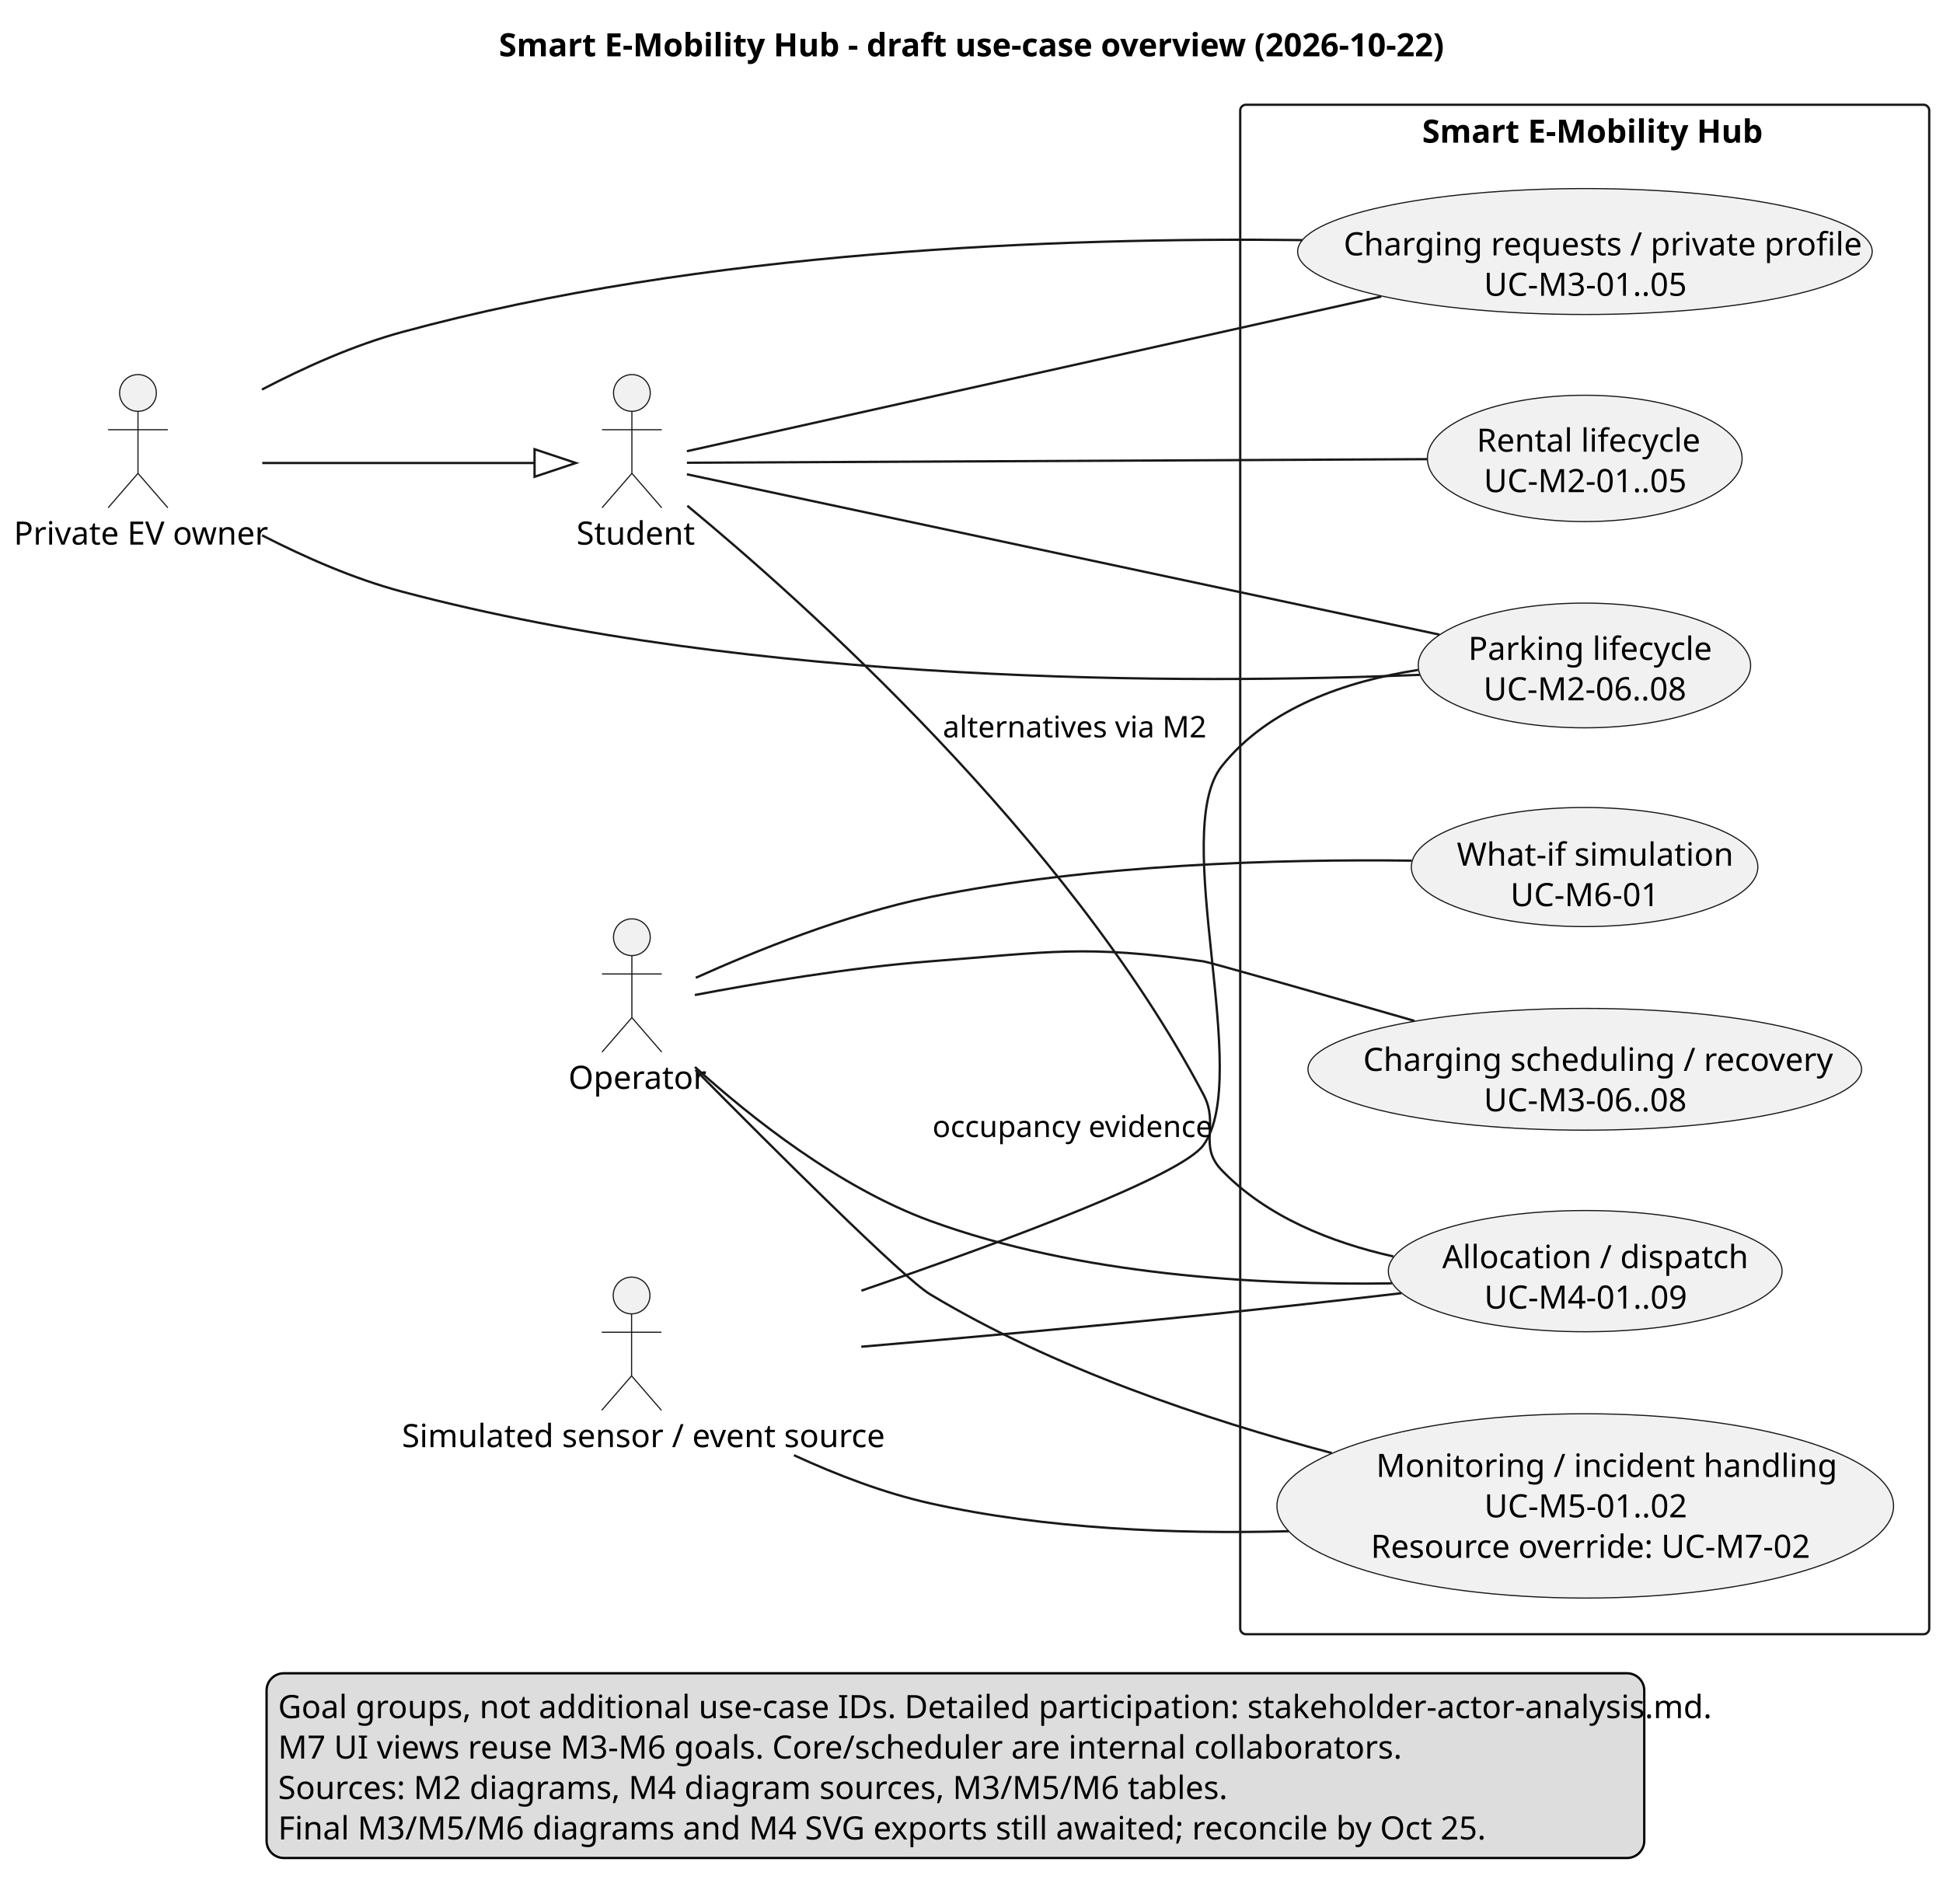
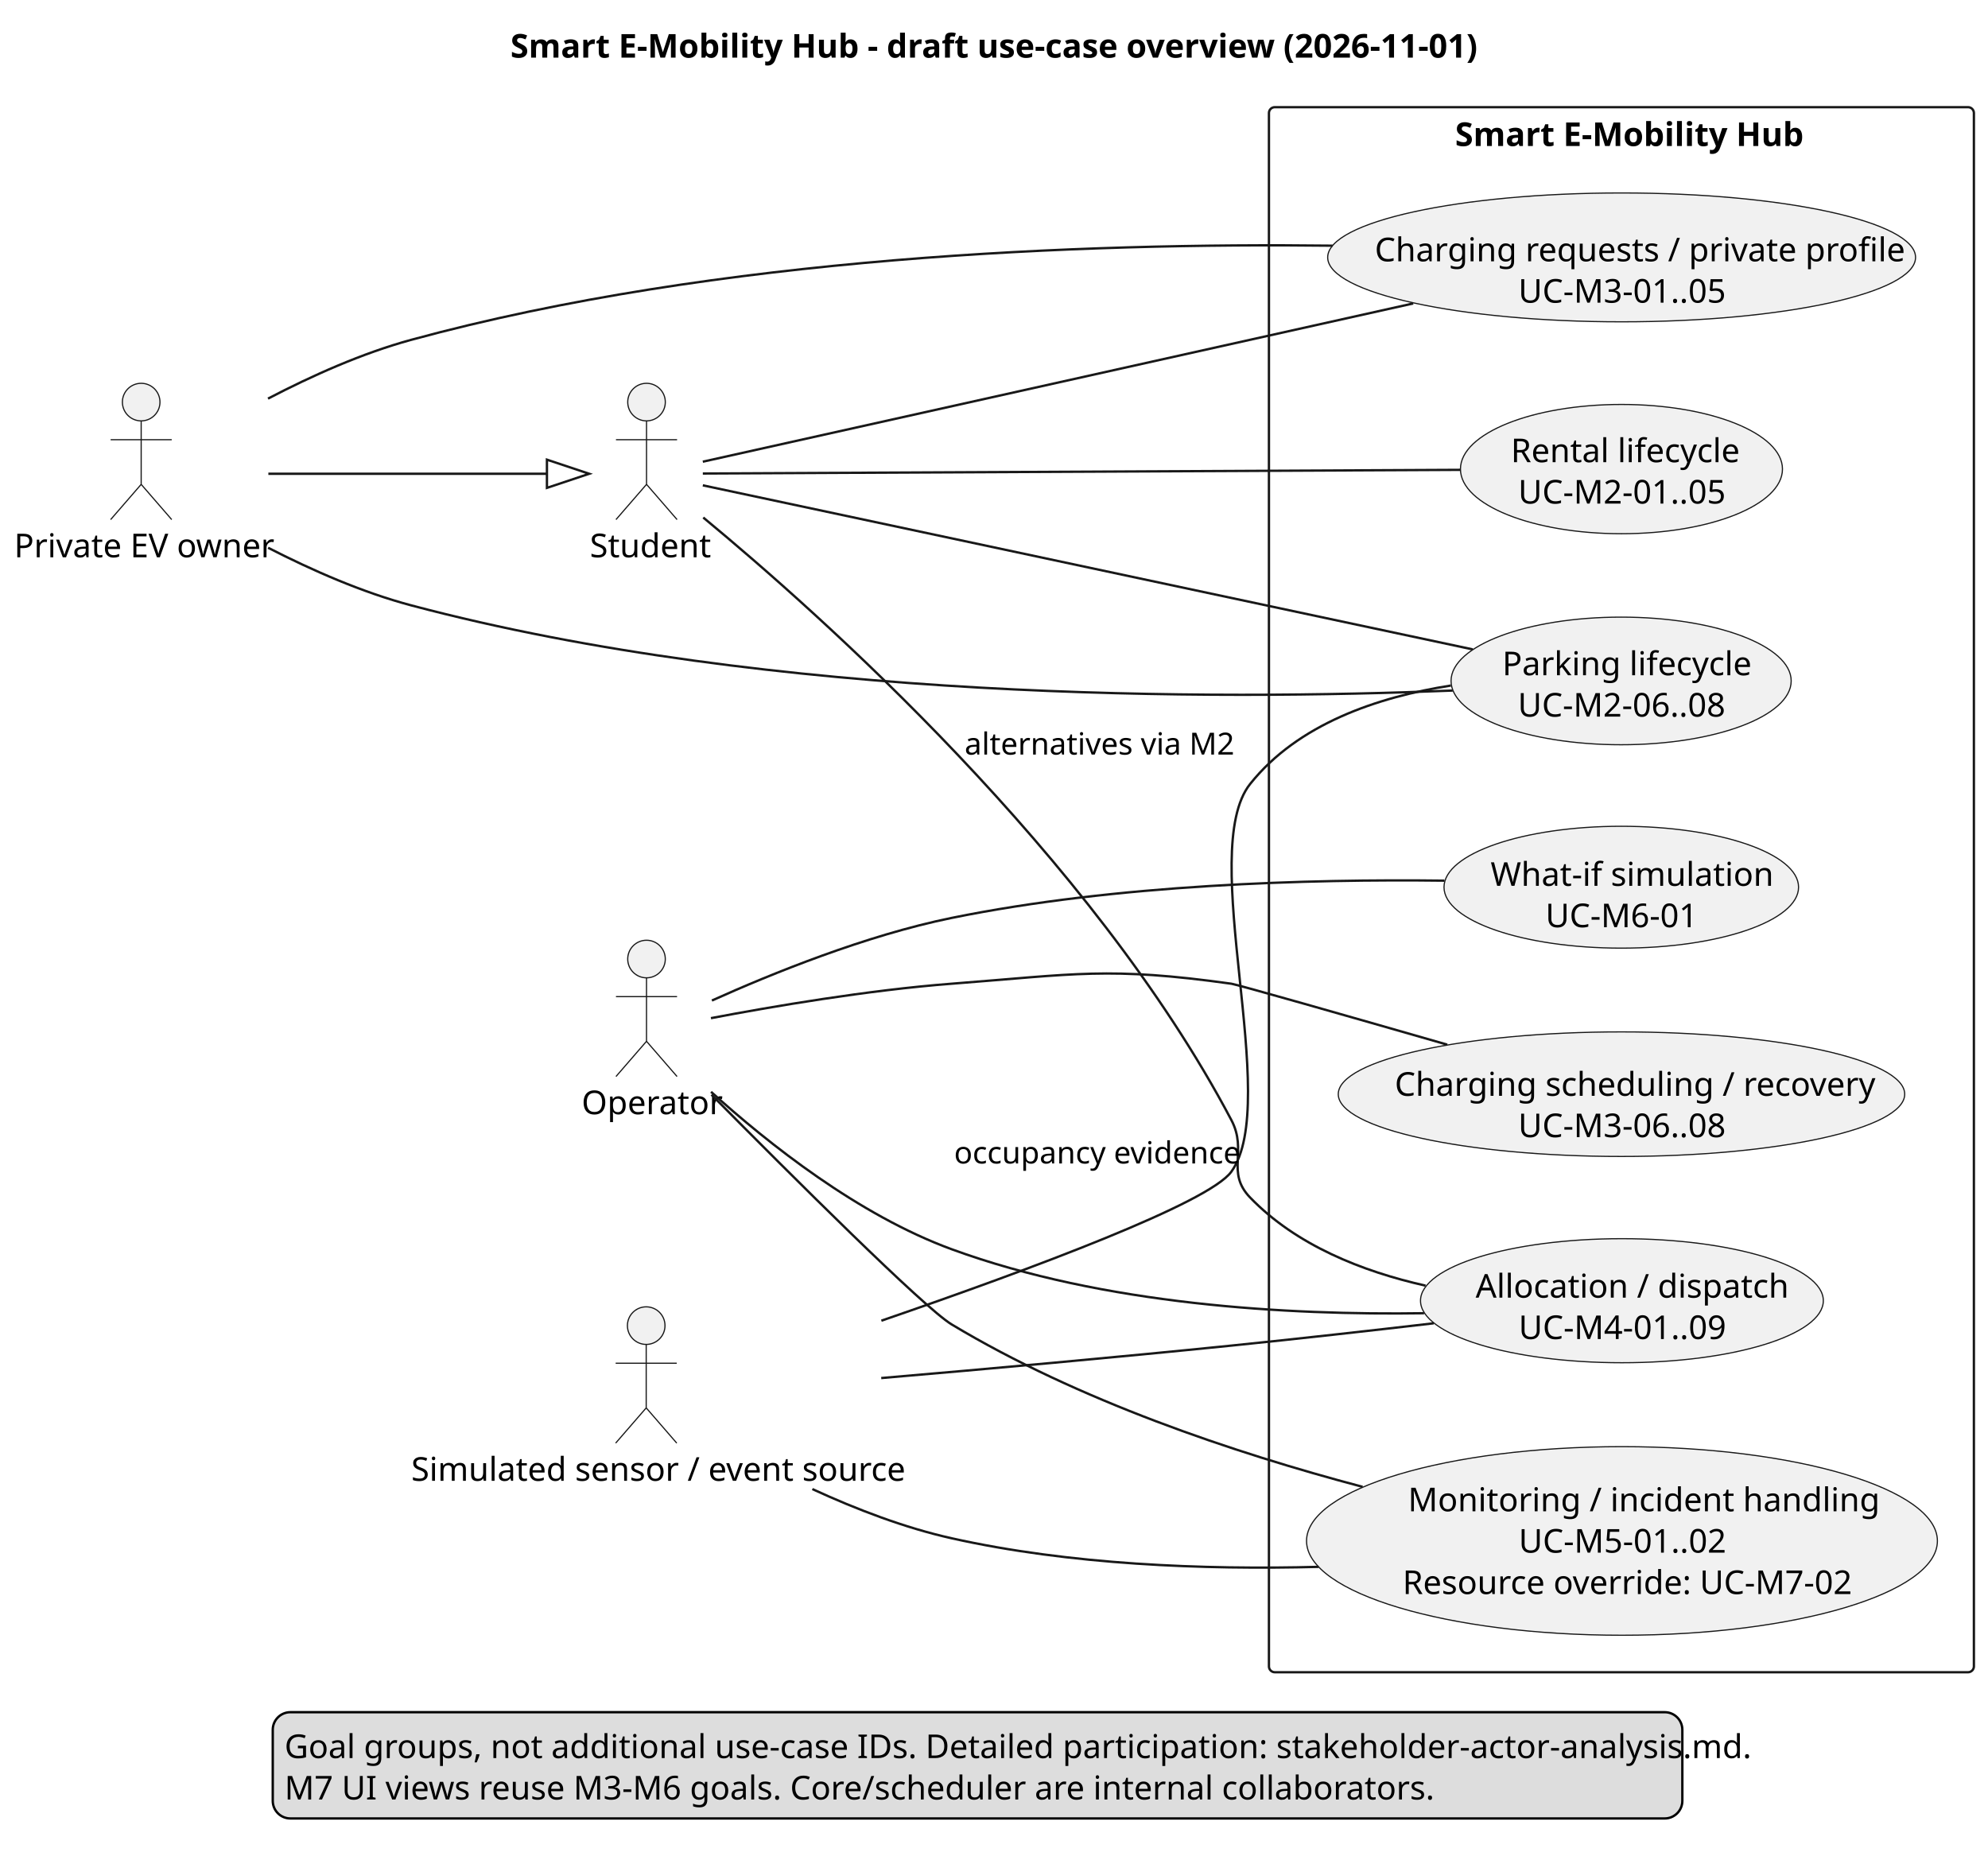
- <svg xmlns="http://www.w3.org/2000/svg" contentStyleType="text/css" data-diagram-type="DESCRIPTION" height="829px" preserveAspectRatio="none" style="width:846px;height:829px;background:#FFFFFF;" version="1.1" viewBox="0 0 846 829" width="846px" zoomAndPan="magnify">
+ <svg xmlns="http://www.w3.org/2000/svg" contentStyleType="text/css" data-diagram-type="DESCRIPTION" height="793px" preserveAspectRatio="none" style="width:846px;height:793px;background:#FFFFFF;" version="1.1" viewBox="0 0 846 793" width="846px" zoomAndPan="magnify">
  <defs />
  <g>
    <g class="title" data-source-line="1">
-       <text fill="#000000" font-family="sans-serif" font-size="14" font-weight="bold" lengthAdjust="spacing" textLength="397.571" x="217.214" y="24.533">Smart E-Mobility Hub - draft use-case overview (2026-10-22)</text>
+       <text fill="#000000" font-family="sans-serif" font-size="14" font-weight="bold" lengthAdjust="spacing" textLength="397.571" x="217.214" y="24.533">Smart E-Mobility Hub - draft use-case overview (2026-11-01)</text>
    </g>
    <g class="cluster" data-qualified-name="Smart E-Mobility Hub" data-source-line="9" id="ent0007">
      <rect fill="none" height="666" rx="2.5" ry="2.5" style="stroke:#181818;stroke-width:1;" width="300" x="540" y="45.609" />
      <text fill="#000000" font-family="sans-serif" font-size="14" font-weight="bold" lengthAdjust="spacing" textLength="141.559" x="619.221" y="62.143">Smart E-Mobility Hub</text>
    </g>
    <g class="entity" data-qualified-name="Smart E-Mobility Hub.Rental" data-source-line="10" id="ent0008">
      <ellipse cx="690.018" cy="199.617" fill="#F1F1F1" rx="68.518" ry="27.508" style="stroke:#181818;stroke-width:0.5;" />
      <text fill="#000000" font-family="sans-serif" font-size="14" lengthAdjust="spacing" textLength="94.151" x="642.942" y="196.681">Rental lifecycle</text>
      <text fill="#000000" font-family="sans-serif" font-size="14" lengthAdjust="spacing" textLength="87.917" x="646.06" y="214.291">UC-M2-01..05</text>
    </g>
    <g class="entity" data-qualified-name="Smart E-Mobility Hub.Parking" data-source-line="11" id="ent0009">
      <ellipse cx="689.873" cy="289.764" fill="#F1F1F1" rx="72.373" ry="27.154" style="stroke:#181818;stroke-width:0.5;" />
      <text fill="#000000" font-family="sans-serif" font-size="14" lengthAdjust="spacing" textLength="101.151" x="639.297" y="287.34">Parking lifecycle</text>
      <text fill="#000000" font-family="sans-serif" font-size="14" lengthAdjust="spacing" textLength="87.917" x="645.914" y="304.95">UC-M2-06..08</text>
    </g>
    <g class="entity" data-qualified-name="Smart E-Mobility Hub.Charge" data-source-line="12" id="ent0010">
      <ellipse cx="690.086" cy="109.526" fill="#F1F1F1" rx="125.086" ry="27.417" style="stroke:#181818;stroke-width:0.5;" />
      <text fill="#000000" font-family="sans-serif" font-size="14" lengthAdjust="spacing" textLength="210.109" x="585.031" y="111.197">Charging requests / private profile</text>
      <text fill="#000000" font-family="sans-serif" font-size="14" lengthAdjust="spacing" textLength="87.917" x="646.127" y="128.806">UC-M3-01..05</text>
    </g>
    <g class="entity" data-qualified-name="Smart E-Mobility Hub.Schedule" data-source-line="13" id="ent0011">
      <ellipse cx="690.029" cy="465.615" fill="#F1F1F1" rx="120.529" ry="26.506" style="stroke:#181818;stroke-width:0.5;" />
      <text fill="#000000" font-family="sans-serif" font-size="14" lengthAdjust="spacing" textLength="192.992" x="593.533" y="466.306">Charging scheduling / recovery</text>
      <text fill="#000000" font-family="sans-serif" font-size="14" lengthAdjust="spacing" textLength="87.917" x="646.071" y="483.915">UC-M3-06..08</text>
    </g>
    <g class="entity" data-qualified-name="Smart E-Mobility Hub.Dispatch" data-source-line="14" id="ent0012">
      <ellipse cx="690.212" cy="553.504" fill="#F1F1F1" rx="85.712" ry="26.395" style="stroke:#181818;stroke-width:0.5;" />
      <text fill="#000000" font-family="sans-serif" font-size="14" lengthAdjust="spacing" textLength="124.517" x="627.953" y="552.212">Allocation / dispatch</text>
      <text fill="#000000" font-family="sans-serif" font-size="14" lengthAdjust="spacing" textLength="87.917" x="646.253" y="569.821">UC-M4-01..09</text>
    </g>
    <g class="entity" data-qualified-name="Smart E-Mobility Hub.Monitor" data-source-line="15" id="ent0013">
      <ellipse cx="690.235" cy="655.737" fill="#F1F1F1" rx="134.235" ry="40.128" style="stroke:#181818;stroke-width:0.5;" />
      <text fill="#000000" font-family="sans-serif" font-size="14" lengthAdjust="spacing" textLength="182.116" x="599.177" y="643.11">Monitoring / incident handling</text>
      <text fill="#000000" font-family="sans-serif" font-size="14" lengthAdjust="spacing" textLength="87.917" x="646.277" y="660.72">UC-M5-01..02</text>
      <text fill="#000000" font-family="sans-serif" font-size="14" lengthAdjust="spacing" textLength="186.731" x="596.87" y="678.329">Resource override: UC-M7-02</text>
    </g>
    <g class="entity" data-qualified-name="Smart E-Mobility Hub.Simulation" data-source-line="16" id="ent0014">
      <ellipse cx="689.942" cy="377.541" fill="#F1F1F1" rx="75.442" ry="25.932" style="stroke:#181818;stroke-width:0.5;" />
      <text fill="#000000" font-family="sans-serif" font-size="14" lengthAdjust="spacing" textLength="111.255" x="634.314" y="376.961">What-if simulation</text>
      <text fill="#000000" font-family="sans-serif" font-size="14" lengthAdjust="spacing" textLength="64.565" x="657.659" y="394.57">UC-M6-01</text>
    </g>
    <g class="entity" data-qualified-name="Student" data-source-line="4" id="ent0002">
      <ellipse cx="275.131" cy="171.109" fill="#F1F1F1" rx="8" ry="8" style="stroke:#181818;stroke-width:0.5;" />
      <path d="M275.131,179.109 L275.131,206.109 M262.131,187.109 L288.131,187.109 M275.131,206.109 L262.131,221.109 M275.131,206.109 L288.131,221.109" fill="none" style="stroke:#181818;stroke-width:0.5;" />
      <text fill="#000000" font-family="sans-serif" font-size="14" lengthAdjust="spacing" textLength="48.262" x="251" y="237.143">Student</text>
    </g>
    <g class="entity" data-qualified-name="Owner" data-source-line="5" id="ent0003">
      <ellipse cx="60.079" cy="171.109" fill="#F1F1F1" rx="8" ry="8" style="stroke:#181818;stroke-width:0.5;" />
      <path d="M60.079,179.109 L60.079,206.109 M47.079,187.109 L73.079,187.109 M60.079,206.109 L47.079,221.109 M60.079,206.109 L73.079,221.109" fill="none" style="stroke:#181818;stroke-width:0.5;" />
      <text fill="#000000" font-family="sans-serif" font-size="14" lengthAdjust="spacing" textLength="108.158" x="6" y="237.143">Private EV owner</text>
    </g>
    <g class="entity" data-qualified-name="Operator" data-source-line="6" id="ent0004">
      <ellipse cx="275.124" cy="408.109" fill="#F1F1F1" rx="8" ry="8" style="stroke:#181818;stroke-width:0.5;" />
      <path d="M275.124,416.109 L275.124,443.109 M262.124,424.109 L288.124,424.109 M275.124,443.109 L262.124,458.109 M275.124,443.109 L288.124,458.109" fill="none" style="stroke:#181818;stroke-width:0.5;" />
      <text fill="#000000" font-family="sans-serif" font-size="14" lengthAdjust="spacing" textLength="55.248" x="247.5" y="474.143">Operator</text>
    </g>
    <g class="entity" data-qualified-name="Sensor" data-source-line="7" id="ent0005">
      <ellipse cx="274.996" cy="564.109" fill="#F1F1F1" rx="8" ry="8" style="stroke:#181818;stroke-width:0.5;" />
      <path d="M274.996,572.109 L274.996,599.109 M261.996,580.109 L287.996,580.109 M274.996,599.109 L261.996,614.109 M274.996,599.109 L287.996,614.109" fill="none" style="stroke:#181818;stroke-width:0.5;" />
      <text fill="#000000" font-family="sans-serif" font-size="14" lengthAdjust="spacing" textLength="199.992" x="175" y="630.143">Simulated sensor / event source</text>
    </g>
    <g class="link" data-entity-1="ent0003" data-entity-2="ent0002" data-link-type="extension" data-source-line="8" id="lnk6">
      <path d="M114.2,201.609 C158.07,201.609 200.19,201.609 232.75,201.609" fill="none" id="Owner-to-Student" style="stroke:#181818;stroke-width:1;" />
      <polygon fill="none" points="250.75,201.609,232.75,195.609,232.75,207.609,250.75,201.609" style="stroke:#181818;stroke-width:1;" />
    </g>
    <g class="link" data-entity-1="ent0002" data-entity-2="ent0008" data-link-type="association" data-source-line="18" id="lnk15">
      <path d="M299.09,201.499 C359.99,201.199 526.77,200.399 621.3,199.939" fill="none" id="Student-Rental" style="stroke:#181818;stroke-width:1;" />
    </g>
    <g class="link" data-entity-1="ent0002" data-entity-2="ent0009" data-link-type="association" data-source-line="19" id="lnk16">
      <path d="M299.09,206.529 C361.18,219.759 533.32,256.439 626.75,276.349" fill="none" id="Student-Parking" style="stroke:#181818;stroke-width:1;" />
    </g>
    <g class="link" data-entity-1="ent0002" data-entity-2="ent0010" data-link-type="association" data-source-line="20" id="lnk17">
      <path d="M299.09,196.469 C355.91,183.809 504.91,150.619 601.39,129.129" fill="none" id="Student-Charge" style="stroke:#181818;stroke-width:1;" />
    </g>
    <g class="link" data-entity-1="ent0003" data-entity-2="ent0009" data-link-type="association" data-source-line="21" id="lnk18">
      <path d="M114.09,233.089 C132.73,242.659 154.22,252.099 175,257.609 C329.04,298.489 517.76,297.949 618.19,293.859" fill="none" id="Owner-Parking" style="stroke:#181818;stroke-width:1;" />
    </g>
    <g class="link" data-entity-1="ent0003" data-entity-2="ent0010" data-link-type="association" data-source-line="22" id="lnk19">
      <path d="M114.05,169.629 C132.69,159.899 154.18,150.279 175,144.609 C305.64,109.039 461.5,103.299 567.08,104.549" fill="none" id="Owner-Charge" style="stroke:#181818;stroke-width:1;" />
    </g>
    <g class="link" data-entity-1="ent0004" data-entity-2="ent0011" data-link-type="association" data-source-line="23" id="lnk20">
      <path d="M302.54,433.269 C328.53,428.329 369.3,421.359 405,418.609 C457.73,414.549 471.62,411.299 524,418.609 C526.51,418.959 572.92,432.199 615.88,444.539" fill="none" id="Operator-Schedule" style="stroke:#181818;stroke-width:1;" />
    </g>
    <g class="link" data-entity-1="ent0004" data-entity-2="ent0012" data-link-type="association" data-source-line="24" id="lnk21">
      <path d="M302.58,464.609 C327,486.699 365.33,517.089 405,531.609 C469.67,555.289 548.01,559.709 606.02,558.829" fill="none" id="Operator-Dispatch" style="stroke:#181818;stroke-width:1;" />
    </g>
    <g class="link" data-entity-1="ent0004" data-entity-2="ent0013" data-link-type="association" data-source-line="25" id="lnk22">
      <path d="M302.77,465.829 C337,500.429 393.27,556.559 405,563.609 C458.63,595.859 524.85,618.159 579.86,632.709" fill="none" id="Operator-Monitor" style="stroke:#181818;stroke-width:1;" />
    </g>
    <g class="link" data-entity-1="ent0004" data-entity-2="ent0014" data-link-type="association" data-source-line="26" id="lnk23">
      <path d="M302.95,425.769 C328.56,414.249 368.47,398.049 405,390.609 C475.13,376.319 556.93,374.049 614.68,374.759" fill="none" id="Operator-Simulation" style="stroke:#181818;stroke-width:1;" />
    </g>
    <g class="link" data-entity-1="ent0002" data-entity-2="ent0012" data-link-type="association" data-source-line="27" id="lnk24">
      <path d="M299.27,220.229 C348.71,261.099 464.56,364.049 524,476.609 C531.05,489.959 521.52,498.749 532,509.609 C551.56,529.879 579.63,541.029 606.65,547.099" fill="none" id="Student-Dispatch" style="stroke:#181818;stroke-width:1;" />
      <text fill="#000000" font-family="sans-serif" font-size="13" lengthAdjust="spacing" textLength="108.38" x="410.5" y="321.104">alternatives via M2</text>
    </g>
    <g class="link" data-entity-1="ent0005" data-entity-2="ent0013" data-link-type="association" data-source-line="28" id="lnk25">
      <path d="M345.7,633.659 C364.4,642.269 384.99,650.149 405,654.609 C455.29,665.829 511.84,668.049 561.17,666.759" fill="none" id="Sensor-Monitor" style="stroke:#181818;stroke-width:1;" />
    </g>
    <g class="link" data-entity-1="ent0005" data-entity-2="ent0012" data-link-type="association" data-source-line="29" id="lnk26">
      <path d="M375.01,586.419 C420.44,582.519 474.98,577.609 524,572.609 C552.11,569.739 582.88,566.289 610.15,563.109" fill="none" id="Sensor-Dispatch" style="stroke:#181818;stroke-width:1;" />
    </g>
    <g class="link" data-entity-1="ent0005" data-entity-2="ent0009" data-link-type="association" data-source-line="30" id="lnk27">
      <path d="M375.07,562.009 C439.95,539.689 514.46,511.829 524,498.609 C545.48,468.839 509.12,362.319 532,333.609 C552.38,308.039 586.33,296.589 617.45,291.719" fill="none" id="Sensor-Parking" style="stroke:#181818;stroke-width:1;" />
      <text fill="#000000" font-family="sans-serif" font-size="13" lengthAdjust="spacing" textLength="117.8" x="406" y="495.104">occupancy evidence</text>
    </g>
    <g class="legend" data-source-line="31">
-       <rect fill="#DDDDDD" height="80.438" rx="7.5" ry="7.5" style="stroke:#000000;stroke-width:1;" width="599.859" x="116.07" y="728.609" />
+       <rect fill="#DDDDDD" height="45.219" rx="7.5" ry="7.5" style="stroke:#000000;stroke-width:1;" width="599.859" x="116.07" y="728.609" />
      <text fill="#000000" font-family="sans-serif" font-size="14" lengthAdjust="spacing" textLength="589.859" x="121.07" y="748.143">Goal groups, not additional use-case IDs. Detailed participation: stakeholder-actor-analysis.md.</text>
      <text fill="#000000" font-family="sans-serif" font-size="14" lengthAdjust="spacing" textLength="464.529" x="121.07" y="765.752">M7 UI views reuse M3-M6 goals. Core/scheduler are internal collaborators.</text>
-       <text fill="#000000" font-family="sans-serif" font-size="14" lengthAdjust="spacing" textLength="393.702" x="121.07" y="783.361">Sources: M2 diagrams, M4 diagram sources, M3/M5/M6 tables.</text>
-       <text fill="#000000" font-family="sans-serif" font-size="14" lengthAdjust="spacing" textLength="503.426" x="121.07" y="800.971">Final M3/M5/M6 diagrams and M4 SVG exports still awaited; reconcile by Oct 25.</text>
    </g>
  </g>
</svg>
